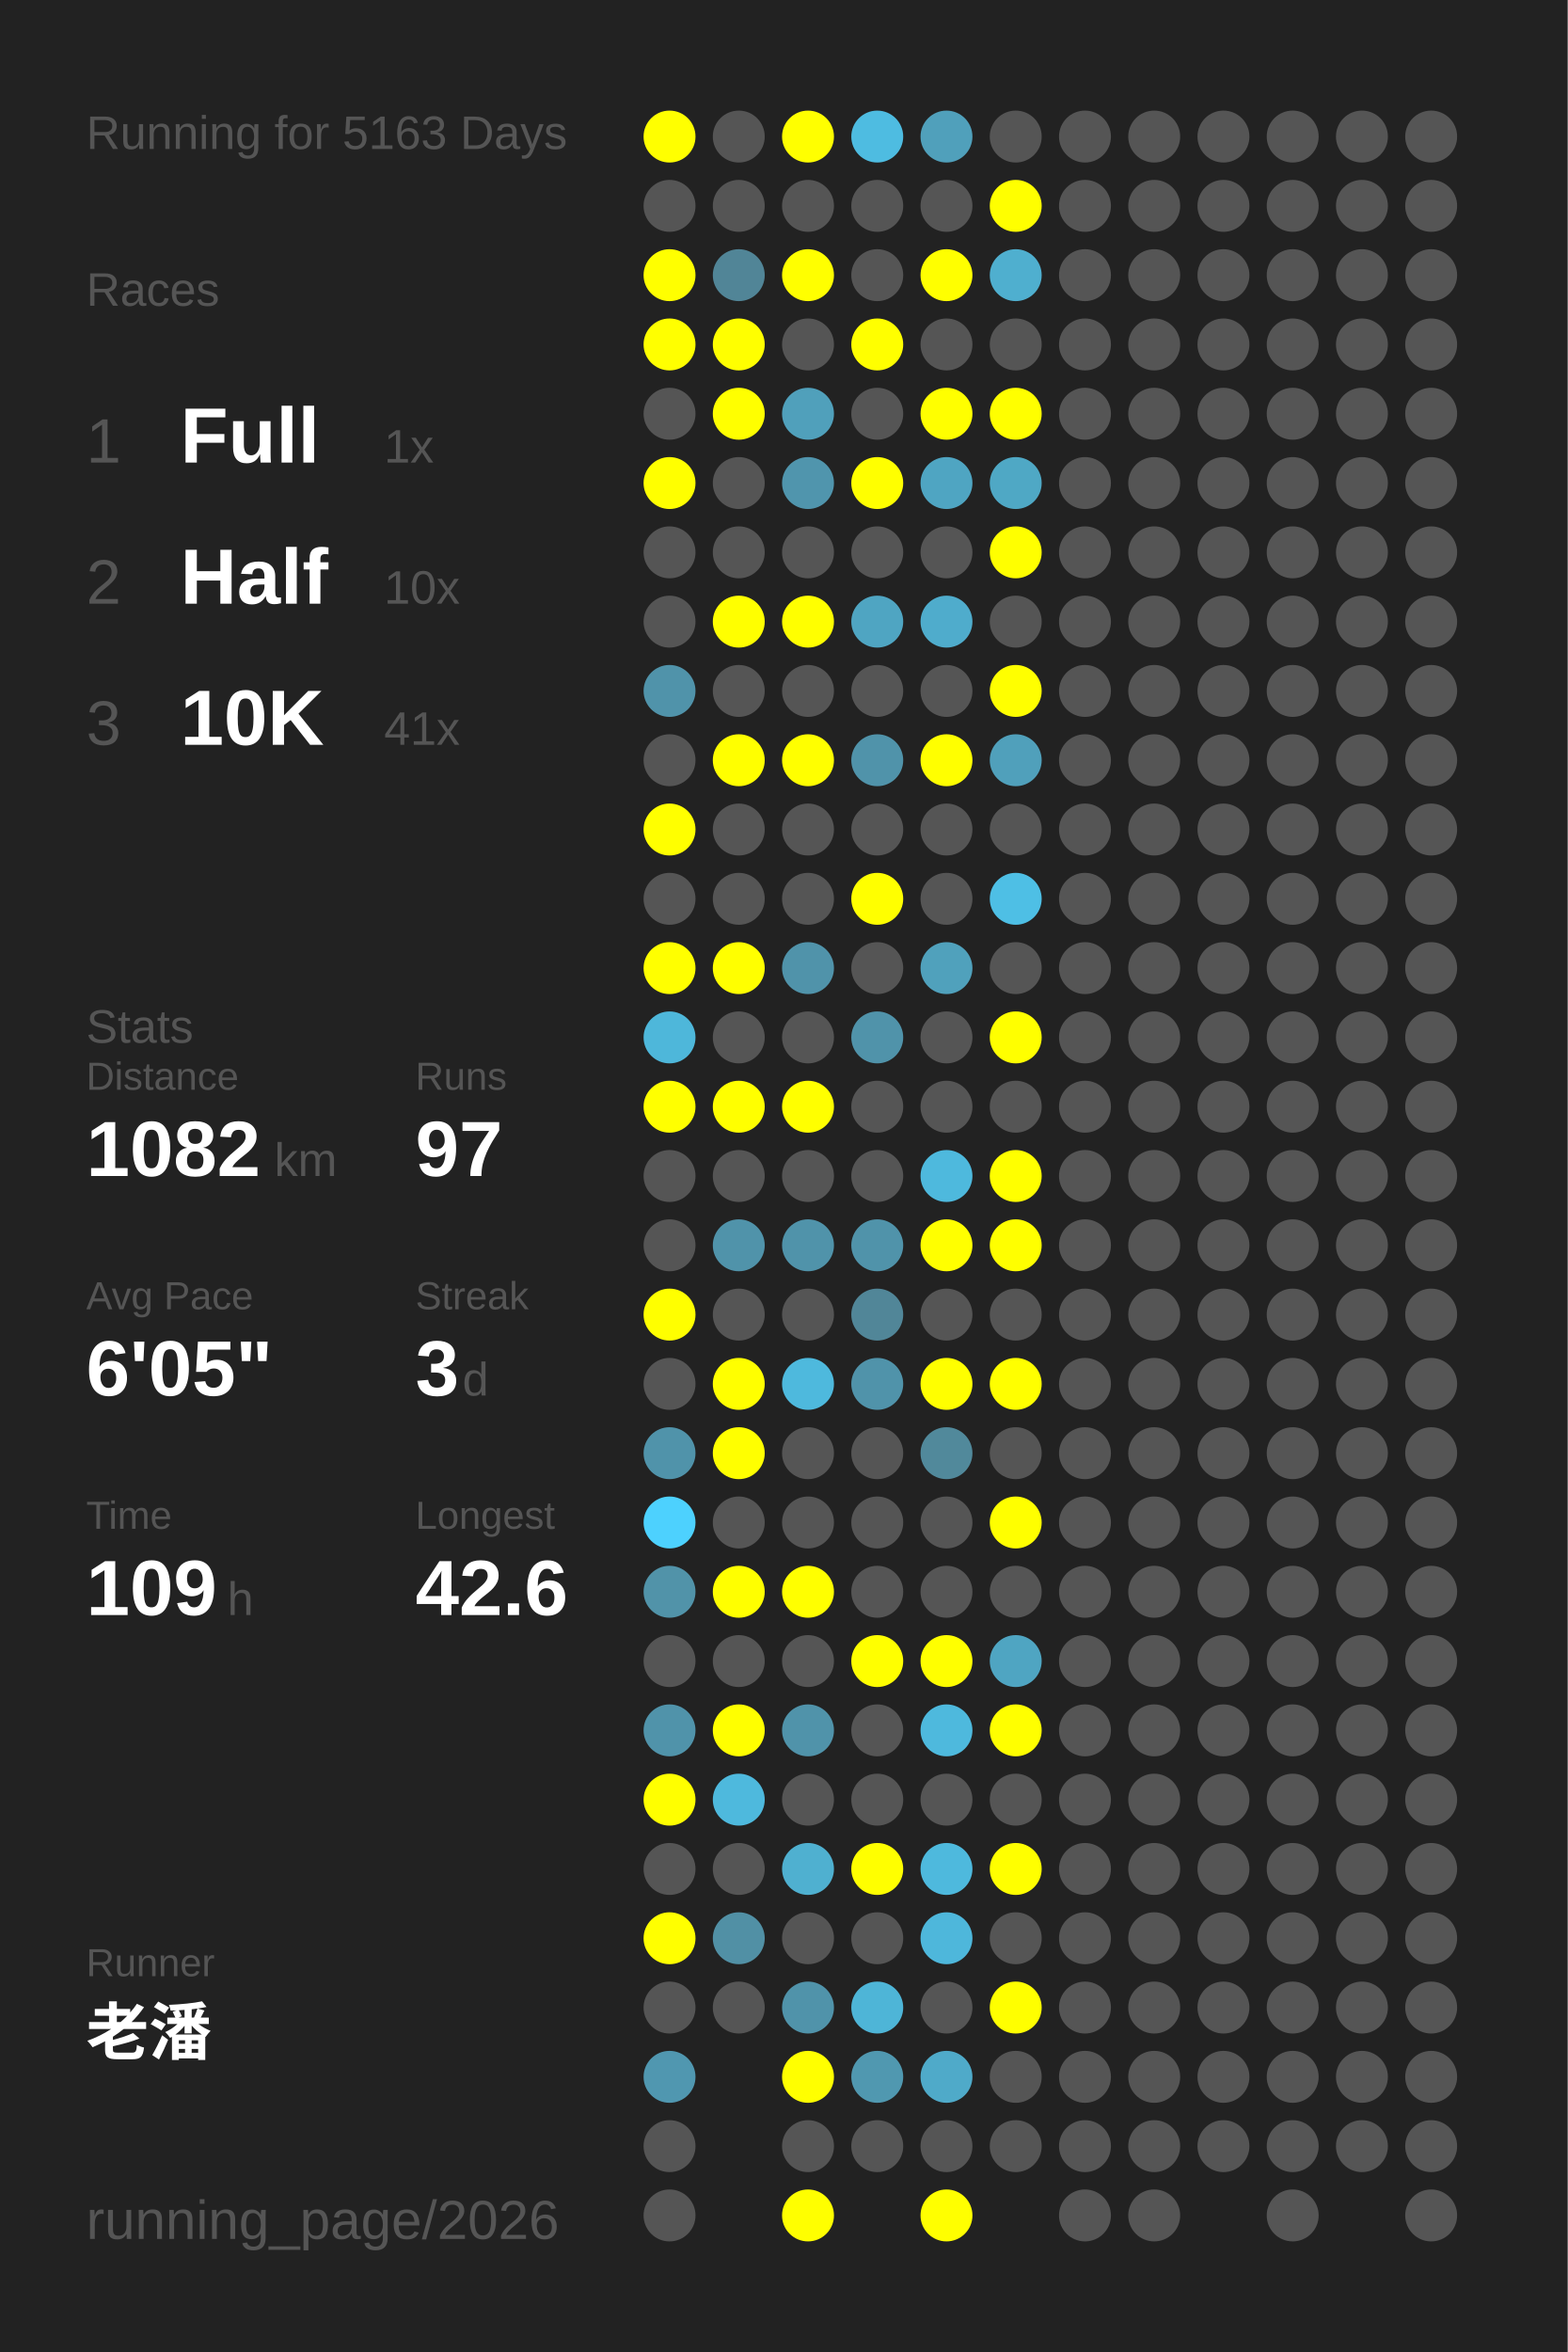
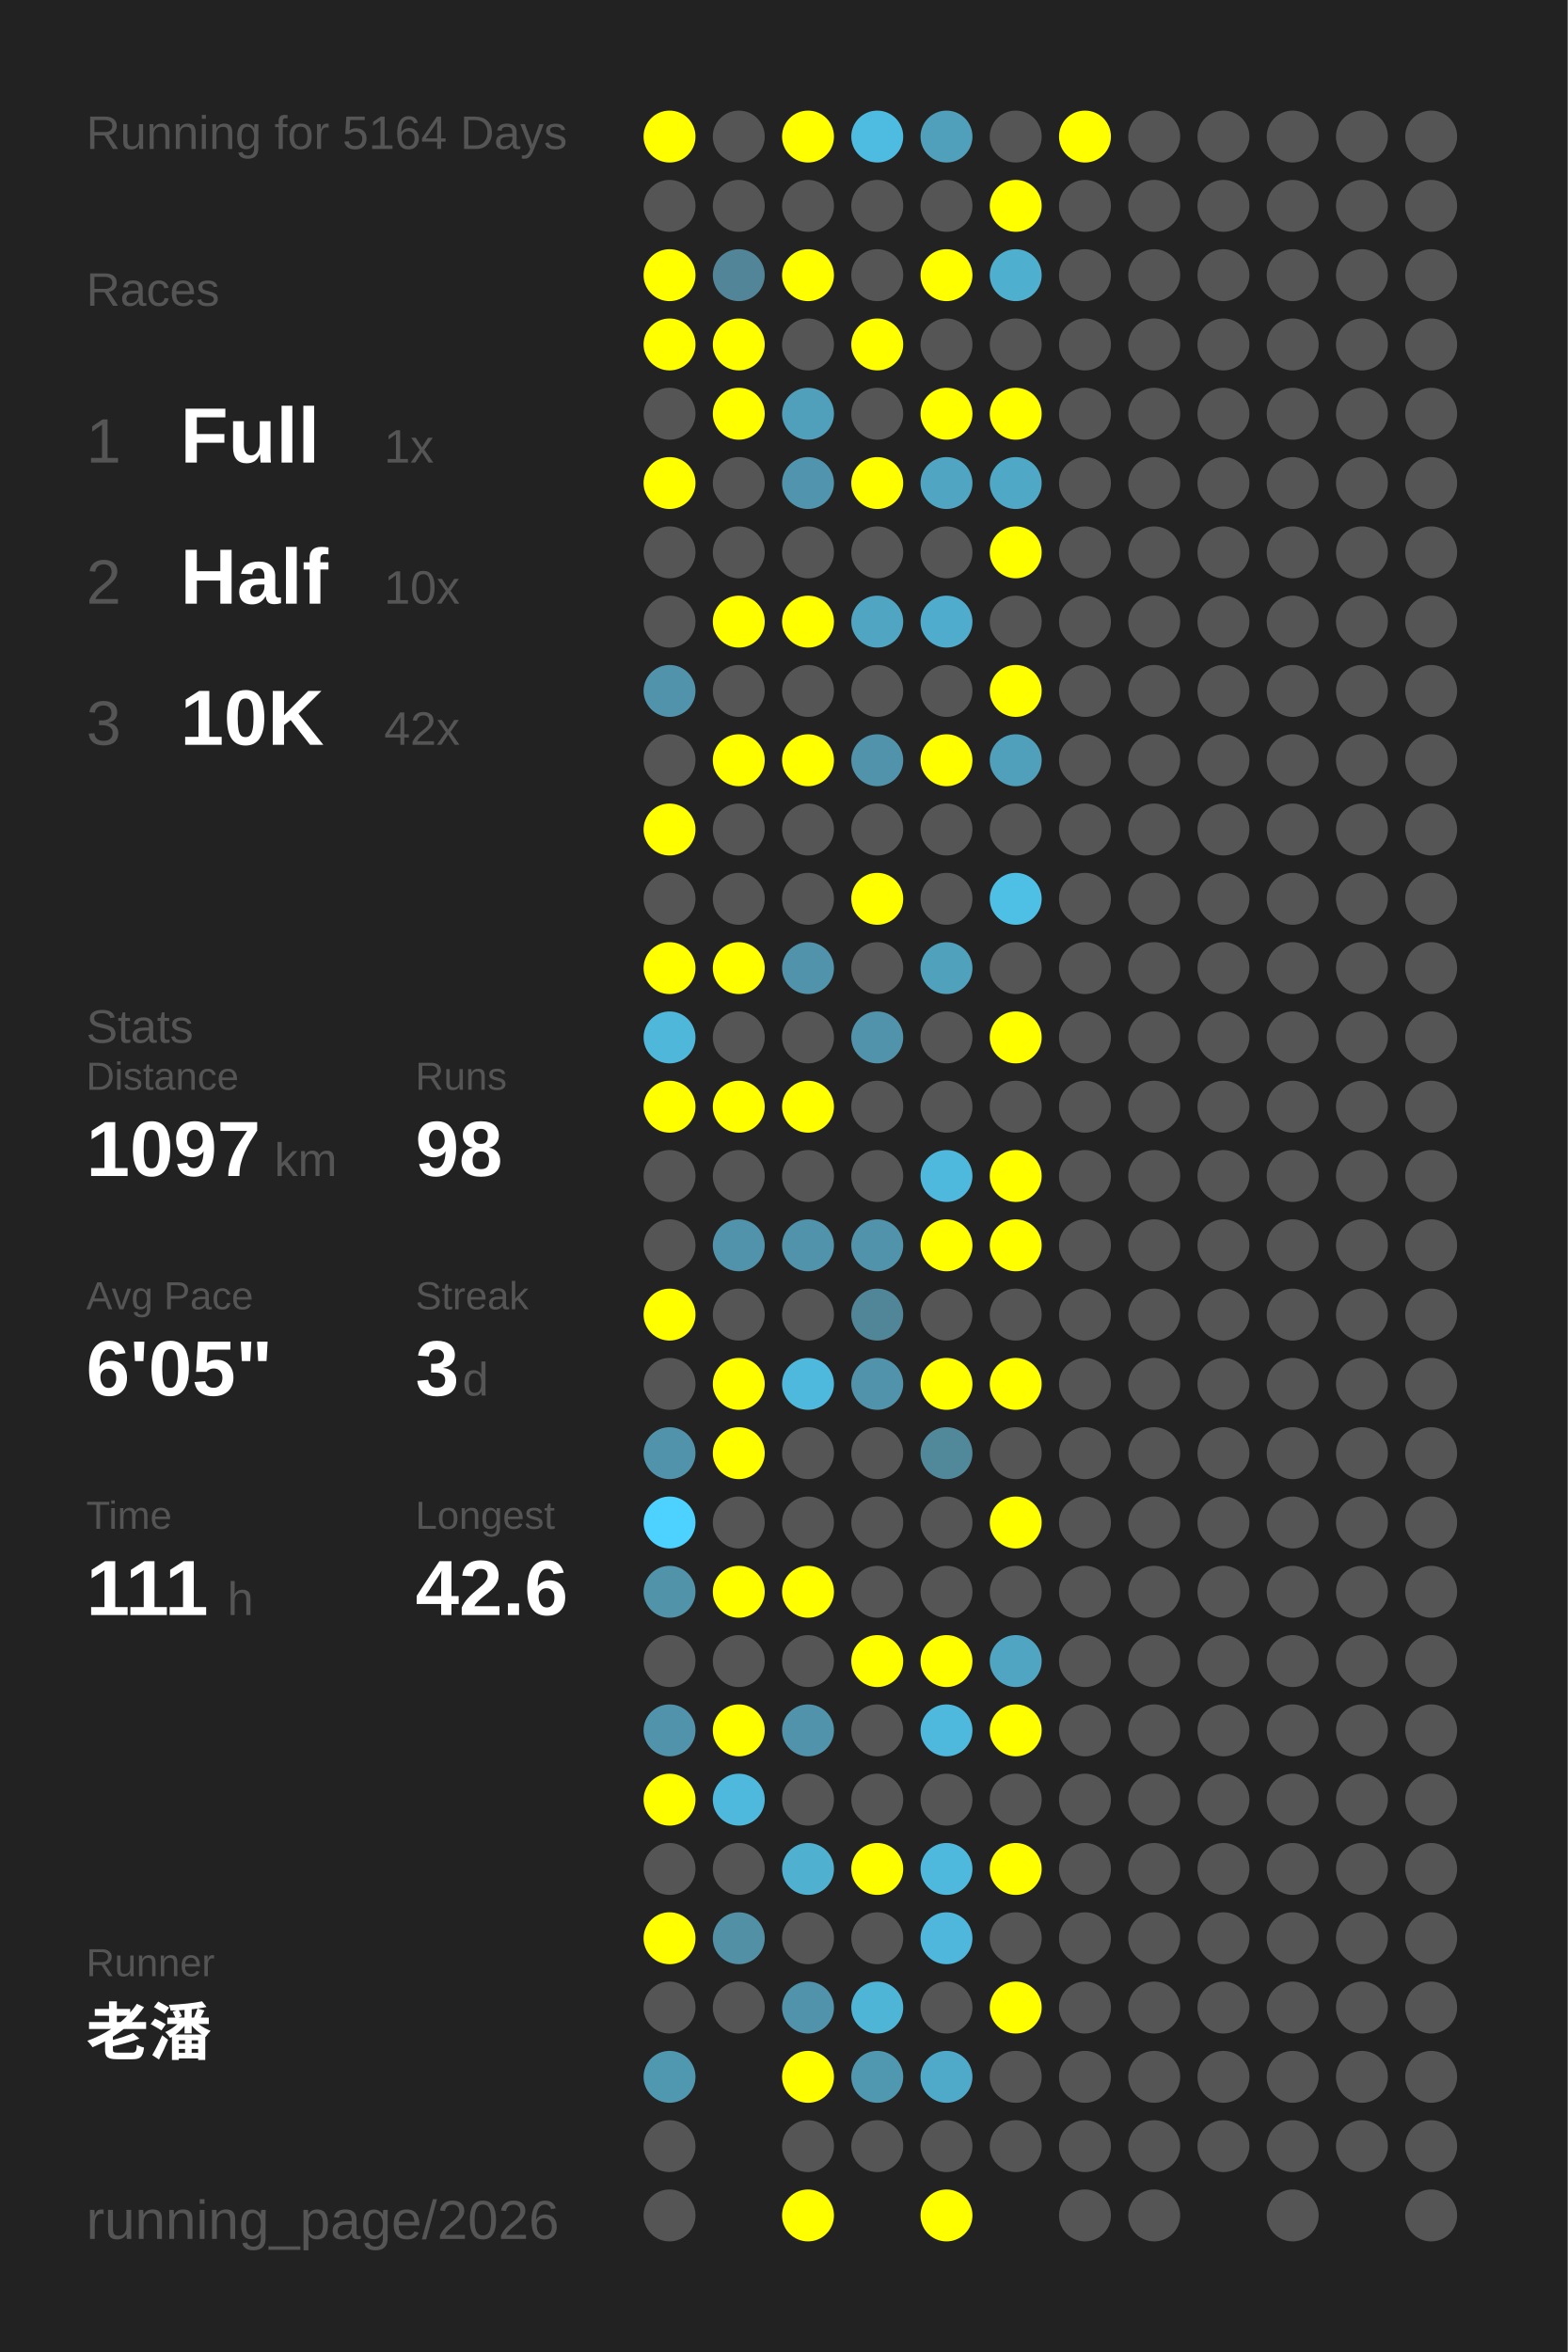
<svg xmlns="http://www.w3.org/2000/svg" baseProfile="full" height="300mm" version="1.1" viewBox="0,0,200,300" width="200mm">
  <defs />
  <rect fill="#222222" height="300" width="200" x="0" y="0" />
-   <text fill="#555555" style="font-size:6px; font-family:Arial;" x="11" y="19">Running for 5163 Days</text>
+   <text fill="#555555" style="font-size:6px; font-family:Arial;" x="11" y="19">Running for 5164 Days</text>
  <text fill="#555555" style="font-size:6px; font-family:Arial;" x="11" y="39">Races</text>
  <text fill="#555555" style="font-size:8px; font-family:Arial;" x="11" y="59">1</text>
  <text fill="#FFFFFF" style="font-size:10px; font-family:Arial; font-weight:bold;" x="23" y="59">Full</text>
  <text fill="#555555" style="font-size:6px; font-family:Arial;" x="49" y="59">1x</text>
  <text fill="#555555" style="font-size:8px; font-family:Arial;" x="11" y="77">2</text>
  <text fill="#FFFFFF" style="font-size:10px; font-family:Arial; font-weight:bold;" x="23" y="77">Half</text>
  <text fill="#555555" style="font-size:6px; font-family:Arial;" x="49" y="77">10x</text>
  <text fill="#555555" style="font-size:8px; font-family:Arial;" x="11" y="95">3</text>
  <text fill="#FFFFFF" style="font-size:10px; font-family:Arial; font-weight:bold;" x="23" y="95">10K</text>
-   <text fill="#555555" style="font-size:6px; font-family:Arial;" x="49" y="95">41x</text>
+   <text fill="#555555" style="font-size:6px; font-family:Arial;" x="49" y="95">42x</text>
  <text fill="#555555" style="font-size:6px; font-family:Arial;" x="11" y="133">Stats</text>
  <text fill="#555555" style="font-size:5px; font-family:Arial;" x="11" y="139">Distance</text>
-   <text fill="#FFFFFF" style="font-size:10px; font-family:Arial; font-weight:bold;" x="11" y="150">1082</text>
+   <text fill="#FFFFFF" style="font-size:10px; font-family:Arial; font-weight:bold;" x="11" y="150">1097</text>
  <text fill="#555555" style="font-size:6px; font-family:Arial;" x="35" y="150">km</text>
  <text fill="#555555" style="font-size:5px; font-family:Arial;" x="53" y="139">Runs</text>
-   <text fill="#FFFFFF" style="font-size:10px; font-family:Arial; font-weight:bold;" x="53" y="150">97</text>
+   <text fill="#FFFFFF" style="font-size:10px; font-family:Arial; font-weight:bold;" x="53" y="150">98</text>
  <text fill="#555555" style="font-size:5px; font-family:Arial;" x="11" y="167">Avg Pace</text>
  <text fill="#FFFFFF" style="font-size:10px; font-family:Arial; font-weight:bold;" x="11" y="178">6'05"</text>
  <text fill="#555555" style="font-size:5px; font-family:Arial;" x="53" y="167">Streak</text>
  <text fill="#FFFFFF" style="font-size:10px; font-family:Arial; font-weight:bold;" x="53" y="178">3</text>
  <text fill="#555555" style="font-size:6px; font-family:Arial;" x="59" y="178">d</text>
  <text fill="#555555" style="font-size:5px; font-family:Arial;" x="11" y="195">Time</text>
-   <text fill="#FFFFFF" style="font-size:10px; font-family:Arial; font-weight:bold;" x="11" y="206">109</text>
+   <text fill="#FFFFFF" style="font-size:10px; font-family:Arial; font-weight:bold;" x="11" y="206">111</text>
  <text fill="#555555" style="font-size:6px; font-family:Arial;" x="29" y="206">h</text>
  <text fill="#555555" style="font-size:5px; font-family:Arial;" x="53" y="195">Longest</text>
  <text fill="#FFFFFF" style="font-size:10px; font-family:Arial; font-weight:bold;" x="53" y="206">42.6</text>
  <text fill="#555555" style="font-size:5px; font-family:Arial;" x="11" y="252.065">Runner</text>
  <text fill="#FFFFFF" style="font-size:8px; font-family:Arial; font-weight:bold;" x="11" y="262.065">老潘</text>
  <text fill="#555555" style="font-size:7px; font-family:Arial;" x="11" y="285.581">running_page/2026</text>
  <circle cx="85.417" cy="17.419" fill="#FFFF00" r="3.312" />
  <circle cx="85.417" cy="26.258" fill="#555555" r="3.312" />
  <circle cx="85.417" cy="35.097" fill="#FFFF00" r="3.312" />
  <circle cx="85.417" cy="43.935" fill="#FFFF00" r="3.312" />
  <circle cx="85.417" cy="52.774" fill="#555555" r="3.312" />
  <circle cx="85.417" cy="61.613" fill="#FFFF00" r="3.312" />
  <circle cx="85.417" cy="70.452" fill="#555555" r="3.312" />
  <circle cx="85.417" cy="79.29" fill="#555555" r="3.312" />
  <circle cx="85.417" cy="88.129" fill="#5093aa" r="3.312" />
  <circle cx="85.417" cy="96.968" fill="#555555" r="3.312" />
  <circle cx="85.417" cy="105.806" fill="#FFFF00" r="3.312" />
  <circle cx="85.417" cy="114.645" fill="#555555" r="3.312" />
  <circle cx="85.417" cy="123.484" fill="#FFFF00" r="3.312" />
  <circle cx="85.417" cy="132.323" fill="#4eb7da" r="3.312" />
  <circle cx="85.417" cy="141.161" fill="#FFFF00" r="3.312" />
  <circle cx="85.417" cy="150" fill="#555555" r="3.312" />
  <circle cx="85.417" cy="158.839" fill="#555555" r="3.312" />
  <circle cx="85.417" cy="167.677" fill="#FFFF00" r="3.312" />
  <circle cx="85.417" cy="176.516" fill="#555555" r="3.312" />
  <circle cx="85.417" cy="185.355" fill="#5093aa" r="3.312" />
  <circle cx="85.417" cy="194.194" fill="#4dd1fe" r="3.312" />
  <circle cx="85.417" cy="203.032" fill="#5193a9" r="3.312" />
  <circle cx="85.417" cy="211.871" fill="#555555" r="3.312" />
  <circle cx="85.417" cy="220.71" fill="#5093aa" r="3.312" />
  <circle cx="85.417" cy="229.548" fill="#FFFF00" r="3.312" />
  <circle cx="85.417" cy="238.387" fill="#555555" r="3.312" />
  <circle cx="85.417" cy="247.226" fill="#FFFF00" r="3.312" />
  <circle cx="85.417" cy="256.065" fill="#555555" r="3.312" />
  <circle cx="85.417" cy="264.903" fill="#5097b0" r="3.312" />
  <circle cx="85.417" cy="273.742" fill="#555555" r="3.312" />
  <circle cx="85.417" cy="282.581" fill="#555555" r="3.312" />
  <circle cx="94.25" cy="17.419" fill="#555555" r="3.312" />
  <circle cx="94.25" cy="26.258" fill="#555555" r="3.312" />
  <circle cx="94.25" cy="35.097" fill="#518597" r="3.312" />
  <circle cx="94.25" cy="43.935" fill="#FFFF00" r="3.312" />
  <circle cx="94.25" cy="52.774" fill="#FFFF00" r="3.312" />
  <circle cx="94.25" cy="61.613" fill="#555555" r="3.312" />
  <circle cx="94.25" cy="70.452" fill="#555555" r="3.312" />
  <circle cx="94.25" cy="79.29" fill="#FFFF00" r="3.312" />
  <circle cx="94.25" cy="88.129" fill="#555555" r="3.312" />
  <circle cx="94.25" cy="96.968" fill="#FFFF00" r="3.312" />
  <circle cx="94.25" cy="105.806" fill="#555555" r="3.312" />
  <circle cx="94.25" cy="114.645" fill="#555555" r="3.312" />
  <circle cx="94.25" cy="123.484" fill="#FFFF00" r="3.312" />
  <circle cx="94.25" cy="132.323" fill="#555555" r="3.312" />
  <circle cx="94.25" cy="141.161" fill="#FFFF00" r="3.312" />
  <circle cx="94.25" cy="150" fill="#555555" r="3.312" />
  <circle cx="94.25" cy="158.839" fill="#5093aa" r="3.312" />
  <circle cx="94.25" cy="167.677" fill="#555555" r="3.312" />
  <circle cx="94.25" cy="176.516" fill="#FFFF00" r="3.312" />
  <circle cx="94.25" cy="185.355" fill="#FFFF00" r="3.312" />
  <circle cx="94.25" cy="194.194" fill="#555555" r="3.312" />
  <circle cx="94.25" cy="203.032" fill="#FFFF00" r="3.312" />
  <circle cx="94.25" cy="211.871" fill="#555555" r="3.312" />
  <circle cx="94.25" cy="220.71" fill="#FFFF00" r="3.312" />
  <circle cx="94.25" cy="229.548" fill="#4eb9dd" r="3.312" />
  <circle cx="94.25" cy="238.387" fill="#555555" r="3.312" />
  <circle cx="94.25" cy="247.226" fill="#5190a5" r="3.312" />
  <circle cx="94.25" cy="256.065" fill="#555555" r="3.312" />
  <circle cx="103.083" cy="17.419" fill="#FFFF00" r="3.312" />
  <circle cx="103.083" cy="26.258" fill="#555555" r="3.312" />
  <circle cx="103.083" cy="35.097" fill="#FFFF00" r="3.312" />
  <circle cx="103.083" cy="43.935" fill="#555555" r="3.312" />
  <circle cx="103.083" cy="52.774" fill="#50a0bb" r="3.312" />
  <circle cx="103.083" cy="61.613" fill="#5095ad" r="3.312" />
  <circle cx="103.083" cy="70.452" fill="#555555" r="3.312" />
  <circle cx="103.083" cy="79.29" fill="#FFFF00" r="3.312" />
  <circle cx="103.083" cy="88.129" fill="#555555" r="3.312" />
  <circle cx="103.083" cy="96.968" fill="#FFFF00" r="3.312" />
  <circle cx="103.083" cy="105.806" fill="#555555" r="3.312" />
  <circle cx="103.083" cy="114.645" fill="#555555" r="3.312" />
  <circle cx="103.083" cy="123.484" fill="#5093aa" r="3.312" />
  <circle cx="103.083" cy="132.323" fill="#555555" r="3.312" />
  <circle cx="103.083" cy="141.161" fill="#FFFF00" r="3.312" />
  <circle cx="103.083" cy="150" fill="#555555" r="3.312" />
  <circle cx="103.083" cy="158.839" fill="#5093aa" r="3.312" />
  <circle cx="103.083" cy="167.677" fill="#555555" r="3.312" />
  <circle cx="103.083" cy="176.516" fill="#4eb9dd" r="3.312" />
  <circle cx="103.083" cy="185.355" fill="#555555" r="3.312" />
  <circle cx="103.083" cy="194.194" fill="#555555" r="3.312" />
  <circle cx="103.083" cy="203.032" fill="#FFFF00" r="3.312" />
  <circle cx="103.083" cy="211.871" fill="#555555" r="3.312" />
  <circle cx="103.083" cy="220.71" fill="#5093aa" r="3.312" />
  <circle cx="103.083" cy="229.548" fill="#555555" r="3.312" />
  <circle cx="103.083" cy="238.387" fill="#4fb0d0" r="3.312" />
  <circle cx="103.083" cy="247.226" fill="#555555" r="3.312" />
  <circle cx="103.083" cy="256.065" fill="#5093aa" r="3.312" />
  <circle cx="103.083" cy="264.903" fill="#FFFF00" r="3.312" />
  <circle cx="103.083" cy="273.742" fill="#555555" r="3.312" />
  <circle cx="103.083" cy="282.581" fill="#FFFF00" r="3.312" />
  <circle cx="111.917" cy="17.419" fill="#4ebce1" r="3.312" />
  <circle cx="111.917" cy="26.258" fill="#555555" r="3.312" />
  <circle cx="111.917" cy="35.097" fill="#555555" r="3.312" />
  <circle cx="111.917" cy="43.935" fill="#FFFF00" r="3.312" />
  <circle cx="111.917" cy="52.774" fill="#555555" r="3.312" />
  <circle cx="111.917" cy="61.613" fill="#FFFF00" r="3.312" />
  <circle cx="111.917" cy="70.452" fill="#555555" r="3.312" />
  <circle cx="111.917" cy="79.29" fill="#4fa5c2" r="3.312" />
  <circle cx="111.917" cy="88.129" fill="#555555" r="3.312" />
  <circle cx="111.917" cy="96.968" fill="#5093aa" r="3.312" />
  <circle cx="111.917" cy="105.806" fill="#555555" r="3.312" />
  <circle cx="111.917" cy="114.645" fill="#FFFF00" r="3.312" />
  <circle cx="111.917" cy="123.484" fill="#555555" r="3.312" />
  <circle cx="111.917" cy="132.323" fill="#5093aa" r="3.312" />
  <circle cx="111.917" cy="141.161" fill="#555555" r="3.312" />
  <circle cx="111.917" cy="150" fill="#555555" r="3.312" />
  <circle cx="111.917" cy="158.839" fill="#5093aa" r="3.312" />
  <circle cx="111.917" cy="167.677" fill="#518698" r="3.312" />
  <circle cx="111.917" cy="176.516" fill="#5093aa" r="3.312" />
  <circle cx="111.917" cy="185.355" fill="#555555" r="3.312" />
  <circle cx="111.917" cy="194.194" fill="#555555" r="3.312" />
  <circle cx="111.917" cy="203.032" fill="#555555" r="3.312" />
  <circle cx="111.917" cy="211.871" fill="#FFFF00" r="3.312" />
  <circle cx="111.917" cy="220.71" fill="#555555" r="3.312" />
  <circle cx="111.917" cy="229.548" fill="#555555" r="3.312" />
  <circle cx="111.917" cy="238.387" fill="#FFFF00" r="3.312" />
  <circle cx="111.917" cy="247.226" fill="#555555" r="3.312" />
  <circle cx="111.917" cy="256.065" fill="#4eb5d7" r="3.312" />
  <circle cx="111.917" cy="264.903" fill="#5098b0" r="3.312" />
  <circle cx="111.917" cy="273.742" fill="#555555" r="3.312" />
  <circle cx="120.75" cy="17.419" fill="#50a0bb" r="3.312" />
  <circle cx="120.75" cy="26.258" fill="#555555" r="3.312" />
  <circle cx="120.75" cy="35.097" fill="#FFFF00" r="3.312" />
  <circle cx="120.75" cy="43.935" fill="#555555" r="3.312" />
  <circle cx="120.75" cy="52.774" fill="#FFFF00" r="3.312" />
  <circle cx="120.75" cy="61.613" fill="#4fa5c2" r="3.312" />
  <circle cx="120.75" cy="70.452" fill="#555555" r="3.312" />
  <circle cx="120.75" cy="79.29" fill="#4faccc" r="3.312" />
  <circle cx="120.75" cy="88.129" fill="#555555" r="3.312" />
  <circle cx="120.75" cy="96.968" fill="#FFFF00" r="3.312" />
  <circle cx="120.75" cy="105.806" fill="#555555" r="3.312" />
  <circle cx="120.75" cy="114.645" fill="#555555" r="3.312" />
  <circle cx="120.75" cy="123.484" fill="#50a1bc" r="3.312" />
  <circle cx="120.75" cy="132.323" fill="#555555" r="3.312" />
  <circle cx="120.75" cy="141.161" fill="#555555" r="3.312" />
  <circle cx="120.75" cy="150" fill="#4eb9dd" r="3.312" />
  <circle cx="120.75" cy="158.839" fill="#FFFF00" r="3.312" />
  <circle cx="120.75" cy="167.677" fill="#555555" r="3.312" />
  <circle cx="120.75" cy="176.516" fill="#FFFF00" r="3.312" />
  <circle cx="120.75" cy="185.355" fill="#51899b" r="3.312" />
  <circle cx="120.75" cy="194.194" fill="#555555" r="3.312" />
  <circle cx="120.75" cy="203.032" fill="#555555" r="3.312" />
  <circle cx="120.75" cy="211.871" fill="#FFFF00" r="3.312" />
  <circle cx="120.75" cy="220.71" fill="#4eb9dd" r="3.312" />
  <circle cx="120.75" cy="229.548" fill="#555555" r="3.312" />
  <circle cx="120.75" cy="238.387" fill="#4eb9dd" r="3.312" />
  <circle cx="120.75" cy="247.226" fill="#4eb7db" r="3.312" />
  <circle cx="120.75" cy="256.065" fill="#555555" r="3.312" />
  <circle cx="120.75" cy="264.903" fill="#4faac9" r="3.312" />
  <circle cx="120.75" cy="273.742" fill="#555555" r="3.312" />
  <circle cx="120.75" cy="282.581" fill="#FFFF00" r="3.312" />
  <circle cx="129.583" cy="17.419" fill="#555555" r="3.312" />
  <circle cx="129.583" cy="26.258" fill="#FFFF00" r="3.312" />
  <circle cx="129.583" cy="35.097" fill="#4fafcf" r="3.312" />
  <circle cx="129.583" cy="43.935" fill="#555555" r="3.312" />
  <circle cx="129.583" cy="52.774" fill="#FFFF00" r="3.312" />
  <circle cx="129.583" cy="61.613" fill="#4fa8c5" r="3.312" />
  <circle cx="129.583" cy="70.452" fill="#FFFF00" r="3.312" />
  <circle cx="129.583" cy="79.29" fill="#555555" r="3.312" />
  <circle cx="129.583" cy="88.129" fill="#FFFF00" r="3.312" />
  <circle cx="129.583" cy="96.968" fill="#50a0bb" r="3.312" />
  <circle cx="129.583" cy="105.806" fill="#555555" r="3.312" />
  <circle cx="129.583" cy="114.645" fill="#4ebfe5" r="3.312" />
  <circle cx="129.583" cy="123.484" fill="#555555" r="3.312" />
  <circle cx="129.583" cy="132.323" fill="#FFFF00" r="3.312" />
  <circle cx="129.583" cy="141.161" fill="#555555" r="3.312" />
  <circle cx="129.583" cy="150" fill="#FFFF00" r="3.312" />
  <circle cx="129.583" cy="158.839" fill="#FFFF00" r="3.312" />
  <circle cx="129.583" cy="167.677" fill="#555555" r="3.312" />
  <circle cx="129.583" cy="176.516" fill="#FFFF00" r="3.312" />
  <circle cx="129.583" cy="185.355" fill="#555555" r="3.312" />
  <circle cx="129.583" cy="194.194" fill="#FFFF00" r="3.312" />
  <circle cx="129.583" cy="203.032" fill="#555555" r="3.312" />
  <circle cx="129.583" cy="211.871" fill="#4fa5c2" r="3.312" />
  <circle cx="129.583" cy="220.71" fill="#FFFF00" r="3.312" />
  <circle cx="129.583" cy="229.548" fill="#555555" r="3.312" />
  <circle cx="129.583" cy="238.387" fill="#FFFF00" r="3.312" />
  <circle cx="129.583" cy="247.226" fill="#555555" r="3.312" />
  <circle cx="129.583" cy="256.065" fill="#FFFF00" r="3.312" />
  <circle cx="129.583" cy="264.903" fill="#555555" r="3.312" />
  <circle cx="129.583" cy="273.742" fill="#555555" r="3.312" />
-   <circle cx="138.417" cy="17.419" fill="#555555" r="3.312" />
+   <circle cx="138.417" cy="17.419" fill="#FFFF00" r="3.312" />
  <circle cx="138.417" cy="26.258" fill="#555555" r="3.312" />
  <circle cx="138.417" cy="35.097" fill="#555555" r="3.312" />
  <circle cx="138.417" cy="43.935" fill="#555555" r="3.312" />
  <circle cx="138.417" cy="52.774" fill="#555555" r="3.312" />
  <circle cx="138.417" cy="61.613" fill="#555555" r="3.312" />
  <circle cx="138.417" cy="70.452" fill="#555555" r="3.312" />
  <circle cx="138.417" cy="79.29" fill="#555555" r="3.312" />
  <circle cx="138.417" cy="88.129" fill="#555555" r="3.312" />
  <circle cx="138.417" cy="96.968" fill="#555555" r="3.312" />
  <circle cx="138.417" cy="105.806" fill="#555555" r="3.312" />
  <circle cx="138.417" cy="114.645" fill="#555555" r="3.312" />
  <circle cx="138.417" cy="123.484" fill="#555555" r="3.312" />
  <circle cx="138.417" cy="132.323" fill="#555555" r="3.312" />
  <circle cx="138.417" cy="141.161" fill="#555555" r="3.312" />
  <circle cx="138.417" cy="150" fill="#555555" r="3.312" />
  <circle cx="138.417" cy="158.839" fill="#555555" r="3.312" />
  <circle cx="138.417" cy="167.677" fill="#555555" r="3.312" />
  <circle cx="138.417" cy="176.516" fill="#555555" r="3.312" />
  <circle cx="138.417" cy="185.355" fill="#555555" r="3.312" />
  <circle cx="138.417" cy="194.194" fill="#555555" r="3.312" />
  <circle cx="138.417" cy="203.032" fill="#555555" r="3.312" />
  <circle cx="138.417" cy="211.871" fill="#555555" r="3.312" />
  <circle cx="138.417" cy="220.71" fill="#555555" r="3.312" />
  <circle cx="138.417" cy="229.548" fill="#555555" r="3.312" />
  <circle cx="138.417" cy="238.387" fill="#555555" r="3.312" />
  <circle cx="138.417" cy="247.226" fill="#555555" r="3.312" />
  <circle cx="138.417" cy="256.065" fill="#555555" r="3.312" />
  <circle cx="138.417" cy="264.903" fill="#555555" r="3.312" />
  <circle cx="138.417" cy="273.742" fill="#555555" r="3.312" />
  <circle cx="138.417" cy="282.581" fill="#555555" r="3.312" />
  <circle cx="147.25" cy="17.419" fill="#555555" r="3.312" />
  <circle cx="147.25" cy="26.258" fill="#555555" r="3.312" />
  <circle cx="147.25" cy="35.097" fill="#555555" r="3.312" />
  <circle cx="147.25" cy="43.935" fill="#555555" r="3.312" />
  <circle cx="147.25" cy="52.774" fill="#555555" r="3.312" />
  <circle cx="147.25" cy="61.613" fill="#555555" r="3.312" />
  <circle cx="147.25" cy="70.452" fill="#555555" r="3.312" />
  <circle cx="147.25" cy="79.29" fill="#555555" r="3.312" />
  <circle cx="147.25" cy="88.129" fill="#555555" r="3.312" />
  <circle cx="147.25" cy="96.968" fill="#555555" r="3.312" />
  <circle cx="147.25" cy="105.806" fill="#555555" r="3.312" />
  <circle cx="147.25" cy="114.645" fill="#555555" r="3.312" />
  <circle cx="147.25" cy="123.484" fill="#555555" r="3.312" />
  <circle cx="147.25" cy="132.323" fill="#555555" r="3.312" />
  <circle cx="147.25" cy="141.161" fill="#555555" r="3.312" />
  <circle cx="147.25" cy="150" fill="#555555" r="3.312" />
  <circle cx="147.25" cy="158.839" fill="#555555" r="3.312" />
  <circle cx="147.25" cy="167.677" fill="#555555" r="3.312" />
  <circle cx="147.25" cy="176.516" fill="#555555" r="3.312" />
  <circle cx="147.25" cy="185.355" fill="#555555" r="3.312" />
  <circle cx="147.25" cy="194.194" fill="#555555" r="3.312" />
  <circle cx="147.25" cy="203.032" fill="#555555" r="3.312" />
  <circle cx="147.25" cy="211.871" fill="#555555" r="3.312" />
  <circle cx="147.25" cy="220.71" fill="#555555" r="3.312" />
  <circle cx="147.25" cy="229.548" fill="#555555" r="3.312" />
  <circle cx="147.25" cy="238.387" fill="#555555" r="3.312" />
  <circle cx="147.25" cy="247.226" fill="#555555" r="3.312" />
  <circle cx="147.25" cy="256.065" fill="#555555" r="3.312" />
  <circle cx="147.25" cy="264.903" fill="#555555" r="3.312" />
  <circle cx="147.25" cy="273.742" fill="#555555" r="3.312" />
  <circle cx="147.25" cy="282.581" fill="#555555" r="3.312" />
  <circle cx="156.083" cy="17.419" fill="#555555" r="3.312" />
  <circle cx="156.083" cy="26.258" fill="#555555" r="3.312" />
  <circle cx="156.083" cy="35.097" fill="#555555" r="3.312" />
  <circle cx="156.083" cy="43.935" fill="#555555" r="3.312" />
  <circle cx="156.083" cy="52.774" fill="#555555" r="3.312" />
  <circle cx="156.083" cy="61.613" fill="#555555" r="3.312" />
  <circle cx="156.083" cy="70.452" fill="#555555" r="3.312" />
  <circle cx="156.083" cy="79.29" fill="#555555" r="3.312" />
  <circle cx="156.083" cy="88.129" fill="#555555" r="3.312" />
  <circle cx="156.083" cy="96.968" fill="#555555" r="3.312" />
  <circle cx="156.083" cy="105.806" fill="#555555" r="3.312" />
  <circle cx="156.083" cy="114.645" fill="#555555" r="3.312" />
  <circle cx="156.083" cy="123.484" fill="#555555" r="3.312" />
  <circle cx="156.083" cy="132.323" fill="#555555" r="3.312" />
  <circle cx="156.083" cy="141.161" fill="#555555" r="3.312" />
  <circle cx="156.083" cy="150" fill="#555555" r="3.312" />
  <circle cx="156.083" cy="158.839" fill="#555555" r="3.312" />
  <circle cx="156.083" cy="167.677" fill="#555555" r="3.312" />
  <circle cx="156.083" cy="176.516" fill="#555555" r="3.312" />
  <circle cx="156.083" cy="185.355" fill="#555555" r="3.312" />
  <circle cx="156.083" cy="194.194" fill="#555555" r="3.312" />
  <circle cx="156.083" cy="203.032" fill="#555555" r="3.312" />
  <circle cx="156.083" cy="211.871" fill="#555555" r="3.312" />
  <circle cx="156.083" cy="220.71" fill="#555555" r="3.312" />
  <circle cx="156.083" cy="229.548" fill="#555555" r="3.312" />
  <circle cx="156.083" cy="238.387" fill="#555555" r="3.312" />
  <circle cx="156.083" cy="247.226" fill="#555555" r="3.312" />
  <circle cx="156.083" cy="256.065" fill="#555555" r="3.312" />
  <circle cx="156.083" cy="264.903" fill="#555555" r="3.312" />
  <circle cx="156.083" cy="273.742" fill="#555555" r="3.312" />
  <circle cx="164.917" cy="17.419" fill="#555555" r="3.312" />
  <circle cx="164.917" cy="26.258" fill="#555555" r="3.312" />
  <circle cx="164.917" cy="35.097" fill="#555555" r="3.312" />
  <circle cx="164.917" cy="43.935" fill="#555555" r="3.312" />
  <circle cx="164.917" cy="52.774" fill="#555555" r="3.312" />
  <circle cx="164.917" cy="61.613" fill="#555555" r="3.312" />
  <circle cx="164.917" cy="70.452" fill="#555555" r="3.312" />
  <circle cx="164.917" cy="79.29" fill="#555555" r="3.312" />
  <circle cx="164.917" cy="88.129" fill="#555555" r="3.312" />
  <circle cx="164.917" cy="96.968" fill="#555555" r="3.312" />
  <circle cx="164.917" cy="105.806" fill="#555555" r="3.312" />
  <circle cx="164.917" cy="114.645" fill="#555555" r="3.312" />
  <circle cx="164.917" cy="123.484" fill="#555555" r="3.312" />
  <circle cx="164.917" cy="132.323" fill="#555555" r="3.312" />
  <circle cx="164.917" cy="141.161" fill="#555555" r="3.312" />
  <circle cx="164.917" cy="150" fill="#555555" r="3.312" />
  <circle cx="164.917" cy="158.839" fill="#555555" r="3.312" />
  <circle cx="164.917" cy="167.677" fill="#555555" r="3.312" />
  <circle cx="164.917" cy="176.516" fill="#555555" r="3.312" />
  <circle cx="164.917" cy="185.355" fill="#555555" r="3.312" />
  <circle cx="164.917" cy="194.194" fill="#555555" r="3.312" />
  <circle cx="164.917" cy="203.032" fill="#555555" r="3.312" />
  <circle cx="164.917" cy="211.871" fill="#555555" r="3.312" />
  <circle cx="164.917" cy="220.71" fill="#555555" r="3.312" />
  <circle cx="164.917" cy="229.548" fill="#555555" r="3.312" />
  <circle cx="164.917" cy="238.387" fill="#555555" r="3.312" />
  <circle cx="164.917" cy="247.226" fill="#555555" r="3.312" />
  <circle cx="164.917" cy="256.065" fill="#555555" r="3.312" />
  <circle cx="164.917" cy="264.903" fill="#555555" r="3.312" />
  <circle cx="164.917" cy="273.742" fill="#555555" r="3.312" />
  <circle cx="164.917" cy="282.581" fill="#555555" r="3.312" />
  <circle cx="173.75" cy="17.419" fill="#555555" r="3.312" />
  <circle cx="173.75" cy="26.258" fill="#555555" r="3.312" />
  <circle cx="173.75" cy="35.097" fill="#555555" r="3.312" />
  <circle cx="173.75" cy="43.935" fill="#555555" r="3.312" />
  <circle cx="173.75" cy="52.774" fill="#555555" r="3.312" />
  <circle cx="173.75" cy="61.613" fill="#555555" r="3.312" />
  <circle cx="173.75" cy="70.452" fill="#555555" r="3.312" />
  <circle cx="173.75" cy="79.29" fill="#555555" r="3.312" />
  <circle cx="173.75" cy="88.129" fill="#555555" r="3.312" />
  <circle cx="173.75" cy="96.968" fill="#555555" r="3.312" />
  <circle cx="173.75" cy="105.806" fill="#555555" r="3.312" />
  <circle cx="173.75" cy="114.645" fill="#555555" r="3.312" />
  <circle cx="173.75" cy="123.484" fill="#555555" r="3.312" />
  <circle cx="173.75" cy="132.323" fill="#555555" r="3.312" />
  <circle cx="173.75" cy="141.161" fill="#555555" r="3.312" />
  <circle cx="173.75" cy="150" fill="#555555" r="3.312" />
  <circle cx="173.75" cy="158.839" fill="#555555" r="3.312" />
  <circle cx="173.75" cy="167.677" fill="#555555" r="3.312" />
  <circle cx="173.75" cy="176.516" fill="#555555" r="3.312" />
  <circle cx="173.75" cy="185.355" fill="#555555" r="3.312" />
  <circle cx="173.75" cy="194.194" fill="#555555" r="3.312" />
  <circle cx="173.75" cy="203.032" fill="#555555" r="3.312" />
  <circle cx="173.75" cy="211.871" fill="#555555" r="3.312" />
  <circle cx="173.75" cy="220.71" fill="#555555" r="3.312" />
  <circle cx="173.75" cy="229.548" fill="#555555" r="3.312" />
  <circle cx="173.75" cy="238.387" fill="#555555" r="3.312" />
  <circle cx="173.75" cy="247.226" fill="#555555" r="3.312" />
  <circle cx="173.75" cy="256.065" fill="#555555" r="3.312" />
  <circle cx="173.75" cy="264.903" fill="#555555" r="3.312" />
  <circle cx="173.75" cy="273.742" fill="#555555" r="3.312" />
  <circle cx="182.583" cy="17.419" fill="#555555" r="3.312" />
  <circle cx="182.583" cy="26.258" fill="#555555" r="3.312" />
  <circle cx="182.583" cy="35.097" fill="#555555" r="3.312" />
  <circle cx="182.583" cy="43.935" fill="#555555" r="3.312" />
  <circle cx="182.583" cy="52.774" fill="#555555" r="3.312" />
  <circle cx="182.583" cy="61.613" fill="#555555" r="3.312" />
  <circle cx="182.583" cy="70.452" fill="#555555" r="3.312" />
  <circle cx="182.583" cy="79.29" fill="#555555" r="3.312" />
  <circle cx="182.583" cy="88.129" fill="#555555" r="3.312" />
  <circle cx="182.583" cy="96.968" fill="#555555" r="3.312" />
  <circle cx="182.583" cy="105.806" fill="#555555" r="3.312" />
  <circle cx="182.583" cy="114.645" fill="#555555" r="3.312" />
  <circle cx="182.583" cy="123.484" fill="#555555" r="3.312" />
  <circle cx="182.583" cy="132.323" fill="#555555" r="3.312" />
  <circle cx="182.583" cy="141.161" fill="#555555" r="3.312" />
  <circle cx="182.583" cy="150" fill="#555555" r="3.312" />
  <circle cx="182.583" cy="158.839" fill="#555555" r="3.312" />
  <circle cx="182.583" cy="167.677" fill="#555555" r="3.312" />
  <circle cx="182.583" cy="176.516" fill="#555555" r="3.312" />
  <circle cx="182.583" cy="185.355" fill="#555555" r="3.312" />
  <circle cx="182.583" cy="194.194" fill="#555555" r="3.312" />
  <circle cx="182.583" cy="203.032" fill="#555555" r="3.312" />
  <circle cx="182.583" cy="211.871" fill="#555555" r="3.312" />
  <circle cx="182.583" cy="220.71" fill="#555555" r="3.312" />
  <circle cx="182.583" cy="229.548" fill="#555555" r="3.312" />
  <circle cx="182.583" cy="238.387" fill="#555555" r="3.312" />
  <circle cx="182.583" cy="247.226" fill="#555555" r="3.312" />
  <circle cx="182.583" cy="256.065" fill="#555555" r="3.312" />
  <circle cx="182.583" cy="264.903" fill="#555555" r="3.312" />
  <circle cx="182.583" cy="273.742" fill="#555555" r="3.312" />
  <circle cx="182.583" cy="282.581" fill="#555555" r="3.312" />
</svg>
